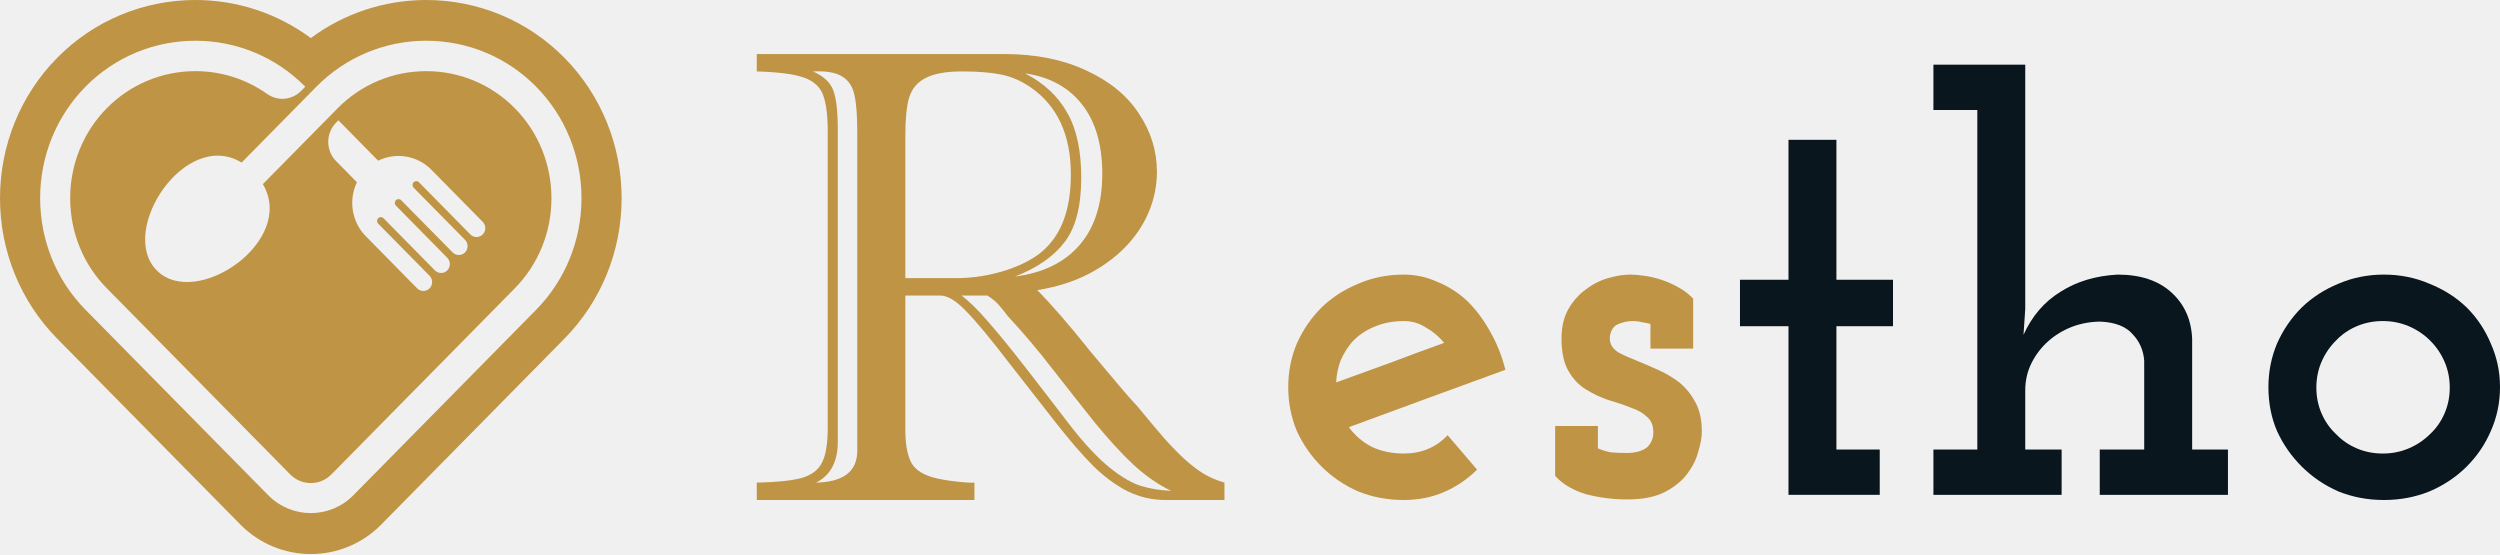
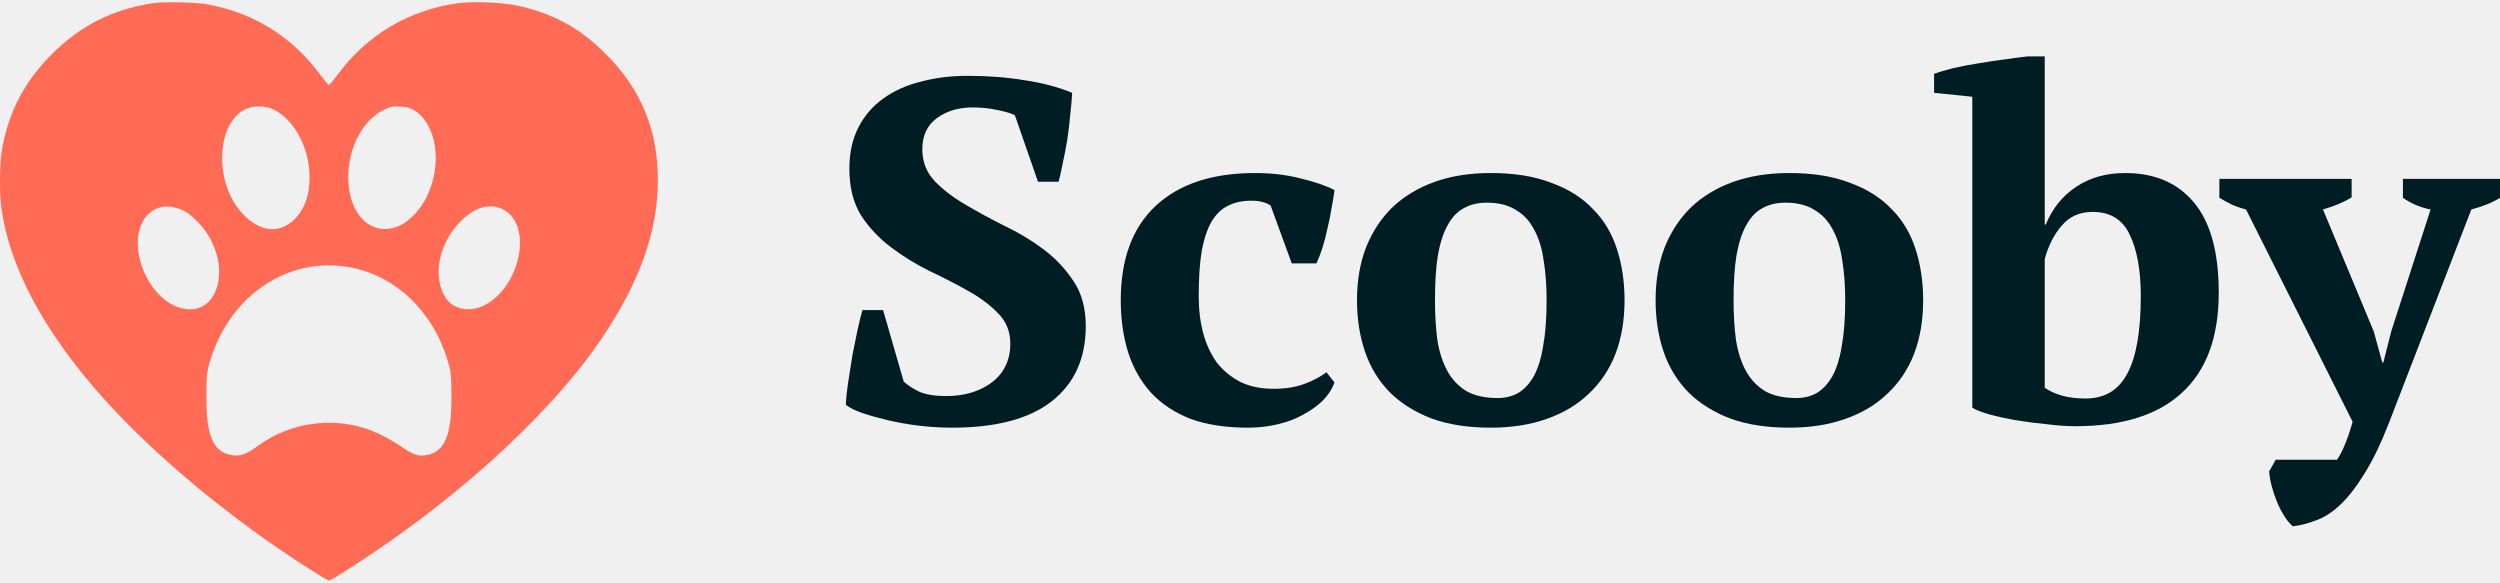
- <svg xmlns="http://www.w3.org/2000/svg" width="185" height="41" viewBox="0 0 185 41" fill="none">
-   <path fill-rule="evenodd" clip-rule="evenodd" d="M19.452 13.625C21.954 17.856 14.476 22.929 11.594 20.004C8.711 17.079 13.71 9.49 17.879 12.03L23.411 6.416C25.574 4.222 28.488 3.014 31.543 3.014C34.597 3.014 37.513 4.222 39.675 6.416C41.837 8.61 43.03 11.568 43.03 14.669C43.03 17.77 41.837 20.727 39.675 22.922L26.15 36.648C24.415 38.409 21.585 38.409 19.85 36.648L6.325 22.921C4.163 20.727 2.97 17.77 2.97 14.668C2.97 11.568 4.163 8.611 6.325 6.416C8.487 4.222 11.403 3.014 14.457 3.014C17.512 3.014 20.426 4.222 22.589 6.416L22.288 6.721C21.606 7.413 20.555 7.508 19.764 6.948C18.218 5.855 16.371 5.264 14.457 5.264C11.992 5.264 9.642 6.242 7.897 8.013C6.154 9.783 5.193 12.169 5.193 14.669C5.193 17.171 6.153 19.556 7.897 21.326L21.478 35.109C22.316 35.959 23.682 35.959 24.52 35.109L38.102 21.327C39.845 19.556 40.806 17.171 40.806 14.67C40.806 12.17 39.846 9.783 38.102 8.014C36.357 6.243 34.007 5.265 31.542 5.265C29.078 5.265 26.726 6.243 24.983 8.014L19.452 13.625ZM27.984 11.891C29.287 11.247 30.867 11.505 31.908 12.546L35.722 16.416C35.974 16.673 35.974 17.091 35.722 17.348C35.469 17.605 35.057 17.604 34.805 17.348L31.001 13.487C30.892 13.377 30.715 13.377 30.607 13.487C30.499 13.597 30.499 13.777 30.607 13.886L34.412 17.747C34.664 18.003 34.665 18.422 34.412 18.678C34.159 18.934 33.747 18.934 33.494 18.678L29.689 14.817C29.582 14.708 29.404 14.707 29.296 14.817C29.187 14.926 29.187 15.107 29.296 15.216L33.1 19.077C33.353 19.333 33.353 19.752 33.1 20.009C32.849 20.264 32.436 20.264 32.183 20.009L28.378 16.148C28.271 16.039 28.092 16.039 27.984 16.148C27.876 16.257 27.876 16.438 27.984 16.548L31.789 20.408C32.042 20.664 32.042 21.083 31.789 21.34C31.536 21.595 31.124 21.595 30.871 21.34L27.058 17.468C26.028 16.414 25.777 14.808 26.412 13.486L24.865 11.915C24.097 11.135 24.097 9.863 24.865 9.083L25.042 8.903L27.984 11.891ZM23 2.817C25.465 0.99 28.448 0 31.543 0C35.384 0.001 39.055 1.525 41.775 4.285C44.493 7.044 46 10.769 46 14.668C46 18.568 44.493 22.292 41.775 25.051L28.212 38.816C25.341 41.728 20.658 41.728 17.788 38.816L4.225 25.052C1.507 22.292 0 18.568 0 14.668C0 10.769 1.507 7.044 4.225 4.285C6.944 1.525 10.616 0.001 14.457 0C17.552 0 20.535 0.99 23 2.817Z" fill="#BF9444" />
-   <path d="M72.108 37H56V35.714C57.503 35.682 58.619 35.566 59.347 35.363C60.075 35.145 60.571 34.763 60.835 34.217C61.114 33.671 61.253 32.814 61.253 31.644V9.8C61.253 8.553 61.137 7.625 60.904 7.017C60.672 6.409 60.192 5.98 59.463 5.731C58.751 5.481 57.596 5.333 56 5.286V4H74.339C76.648 4 78.662 4.405 80.383 5.216C82.118 6.011 83.42 7.079 84.287 8.42C85.171 9.746 85.612 11.18 85.612 12.724C85.612 13.737 85.411 14.727 85.008 15.694C84.605 16.645 84.024 17.51 83.265 18.29C82.505 19.07 81.584 19.74 80.499 20.301C79.43 20.847 78.182 21.237 76.757 21.471C77.826 22.546 79.143 24.067 80.708 26.031L83.009 28.767C83.133 28.908 83.288 29.087 83.474 29.305C83.66 29.508 83.9 29.773 84.195 30.101C84.938 31.005 85.566 31.753 86.077 32.346C86.589 32.923 87.092 33.445 87.588 33.913C88.099 34.381 88.595 34.763 89.076 35.059C89.556 35.34 90.067 35.558 90.61 35.714V37H86.24C85.248 37 84.311 36.782 83.427 36.345C82.544 35.893 81.692 35.261 80.871 34.451C80.065 33.64 79.143 32.572 78.105 31.247L74.851 27.084C73.347 25.119 72.224 23.763 71.48 23.014C70.752 22.25 70.117 21.868 69.574 21.868H66.994V31.785C66.994 32.767 67.118 33.539 67.366 34.1C67.614 34.661 68.156 35.067 68.993 35.316C69.443 35.441 69.993 35.542 70.644 35.62C71.294 35.698 71.782 35.729 72.108 35.714V37ZM61.997 9.613V32.697C61.997 34.162 61.462 35.168 60.393 35.714C62.423 35.667 63.438 34.88 63.438 33.352V9.753C63.438 8.553 63.368 7.648 63.229 7.04C63.105 6.417 62.803 5.957 62.322 5.661C61.857 5.364 61.137 5.24 60.161 5.286C60.966 5.645 61.47 6.12 61.671 6.713C61.888 7.29 61.997 8.257 61.997 9.613ZM66.994 10.034V20.582H70.76C72.03 20.582 73.285 20.379 74.525 19.974C75.765 19.553 76.702 19.03 77.338 18.407C78.608 17.206 79.244 15.374 79.244 12.911C79.244 9.995 78.26 7.851 76.292 6.479C75.594 5.996 74.866 5.676 74.107 5.52C73.347 5.364 72.379 5.286 71.201 5.286C70.008 5.286 69.102 5.45 68.482 5.777C67.877 6.089 67.475 6.573 67.273 7.228C67.087 7.867 66.994 8.802 66.994 10.034ZM73.061 21.868H71.155C71.713 22.289 72.356 22.921 73.084 23.763C73.828 24.605 74.758 25.743 75.873 27.177C76.989 28.612 78.112 30.07 79.244 31.551C80.282 32.876 81.243 33.897 82.126 34.614C83.009 35.316 83.792 35.768 84.473 35.971C85.155 36.174 85.883 36.291 86.658 36.322C85.698 35.854 84.776 35.215 83.892 34.404C83.009 33.578 82.056 32.541 81.033 31.293C80.026 30.03 78.98 28.705 77.895 27.317C76.826 25.93 75.718 24.62 74.572 23.388C74.417 23.17 74.223 22.928 73.991 22.663C73.774 22.383 73.464 22.118 73.061 21.868ZM75.106 20.465C77.183 20.2 78.779 19.42 79.894 18.126C81.01 16.832 81.568 15.078 81.568 12.864C81.568 10.712 81.072 9.005 80.08 7.742C79.089 6.463 77.678 5.692 75.85 5.427C77.245 6.144 78.283 7.111 78.965 8.327C79.662 9.527 80.011 11.133 80.011 13.145C80.011 15.265 79.6 16.855 78.779 17.916C77.973 18.976 76.749 19.826 75.106 20.465Z" fill="#BF9444" />
-   <path d="M103.876 23.758C104.475 23.758 105.016 23.913 105.5 24.225C106.013 24.508 106.469 24.89 106.868 25.371C105.529 25.852 104.19 26.347 102.851 26.856C101.54 27.337 100.215 27.818 98.876 28.299C98.905 27.705 99.019 27.153 99.218 26.644C99.446 26.135 99.731 25.682 100.073 25.286C100.529 24.805 101.07 24.437 101.697 24.182C102.352 23.899 103.079 23.758 103.876 23.758ZM109.304 34.751L107.124 32.204C106.697 32.657 106.213 32.996 105.671 33.223C105.13 33.449 104.532 33.562 103.876 33.562C102.993 33.562 102.195 33.392 101.483 33.053C100.799 32.685 100.244 32.204 99.817 31.61C101.754 30.902 103.677 30.195 105.586 29.488C107.523 28.78 109.46 28.073 111.398 27.365C111.141 26.347 110.771 25.413 110.287 24.564C109.802 23.687 109.247 22.937 108.62 22.315C107.965 21.692 107.224 21.211 106.398 20.872C105.6 20.504 104.76 20.32 103.876 20.32C102.68 20.32 101.554 20.546 100.5 20.999C99.475 21.423 98.577 22.003 97.808 22.739C97.039 23.503 96.426 24.394 95.97 25.413C95.543 26.432 95.329 27.507 95.329 28.639C95.329 29.799 95.543 30.888 95.97 31.907C96.426 32.897 97.039 33.774 97.808 34.538C98.577 35.302 99.475 35.911 100.5 36.363C101.554 36.788 102.68 37 103.876 37C104.959 37 105.956 36.802 106.868 36.406C107.78 36.01 108.592 35.458 109.304 34.751Z" fill="#BF9444" />
-   <path d="M124.868 35.048C125.267 34.51 125.537 33.958 125.68 33.392C125.851 32.826 125.936 32.345 125.936 31.949C125.936 31.072 125.78 30.351 125.466 29.785C125.153 29.191 124.754 28.695 124.27 28.299C123.785 27.931 123.258 27.62 122.688 27.365C122.119 27.111 121.592 26.884 121.107 26.686C120.594 26.488 120.153 26.29 119.782 26.092C119.412 25.866 119.198 25.583 119.141 25.243C119.113 25.017 119.127 24.819 119.184 24.649C119.241 24.451 119.341 24.281 119.483 24.14C119.626 24.027 119.811 23.942 120.039 23.885C120.267 23.8 120.537 23.758 120.851 23.758C121.079 23.758 121.292 23.786 121.492 23.843C121.691 23.871 121.905 23.913 122.133 23.97V25.795H125.295V22.102C124.982 21.763 124.611 21.48 124.184 21.254C123.785 21.027 123.372 20.843 122.945 20.702C122.517 20.56 122.09 20.461 121.663 20.405C121.264 20.348 120.922 20.32 120.637 20.32C120.153 20.32 119.611 20.405 119.013 20.575C118.415 20.744 117.859 21.027 117.346 21.423C116.834 21.791 116.406 22.272 116.064 22.866C115.722 23.461 115.552 24.196 115.552 25.073C115.552 26.064 115.722 26.856 116.064 27.45C116.406 28.044 116.834 28.497 117.346 28.808C117.888 29.148 118.458 29.417 119.056 29.615C119.654 29.785 120.195 29.969 120.68 30.167C121.193 30.336 121.592 30.563 121.876 30.846C122.19 31.1 122.346 31.482 122.346 31.992C122.346 32.275 122.29 32.515 122.176 32.713C122.09 32.883 121.976 33.025 121.834 33.138C121.634 33.279 121.406 33.378 121.15 33.435C120.922 33.491 120.694 33.52 120.466 33.52C119.982 33.52 119.569 33.505 119.227 33.477C118.913 33.421 118.586 33.322 118.244 33.18V31.525H115.081V35.217C115.651 35.84 116.42 36.293 117.389 36.576C118.358 36.83 119.369 36.958 120.423 36.958C121.563 36.958 122.489 36.774 123.201 36.406C123.913 36.038 124.469 35.585 124.868 35.048Z" fill="#BF9444" />
-   <path d="M139.1 36.618V33.265H135.895V24.14H140.083V20.702H135.895V10.346H132.348V20.702H128.758V24.14H132.348V36.618H139.1Z" fill="#09161D" />
-   <path d="M152.56 36.618V33.265H149.868V28.893C149.868 28.158 150.025 27.479 150.338 26.856C150.651 26.234 151.065 25.696 151.577 25.243C152.09 24.791 152.674 24.437 153.33 24.182C154.013 23.927 154.726 23.8 155.466 23.8C156.549 23.857 157.332 24.168 157.817 24.734C158.33 25.272 158.614 25.922 158.671 26.686V33.265H155.381V36.618H164.868V33.265H162.219V25.073C162.162 23.659 161.649 22.513 160.68 21.636C159.711 20.758 158.387 20.32 156.706 20.32C155.082 20.405 153.671 20.829 152.475 21.593C151.278 22.329 150.367 23.39 149.74 24.776L149.868 22.866V4.786H143.073V8.139H146.321V33.265H143.073V36.618H152.56Z" fill="#09161D" />
-   <path d="M182.521 34.538C183.291 33.774 183.889 32.897 184.316 31.907C184.772 30.888 185 29.799 185 28.639C185 27.507 184.772 26.432 184.316 25.413C183.889 24.394 183.291 23.503 182.521 22.739C181.752 22.003 180.84 21.423 179.786 20.999C178.732 20.546 177.607 20.32 176.41 20.32C175.213 20.32 174.088 20.546 173.034 20.999C172.008 21.423 171.111 22.003 170.342 22.739C169.572 23.503 168.96 24.394 168.504 25.413C168.077 26.432 167.863 27.507 167.863 28.639C167.863 29.827 168.077 30.916 168.504 31.907C168.96 32.897 169.572 33.774 170.342 34.538C171.111 35.302 172.008 35.911 173.034 36.363C174.088 36.788 175.213 37 176.41 37C177.607 37 178.732 36.788 179.786 36.363C180.84 35.911 181.752 35.302 182.521 34.538ZM172.863 32.119C172.407 31.695 172.051 31.185 171.795 30.591C171.538 29.997 171.41 29.36 171.41 28.681C171.41 28.002 171.538 27.365 171.795 26.771C172.051 26.177 172.407 25.654 172.863 25.201C173.29 24.748 173.803 24.394 174.402 24.14C175 23.885 175.641 23.758 176.325 23.758C177.008 23.758 177.649 23.885 178.248 24.14C178.846 24.394 179.373 24.748 179.829 25.201C180.285 25.654 180.641 26.177 180.897 26.771C181.154 27.365 181.282 28.002 181.282 28.681C181.282 29.36 181.154 29.997 180.897 30.591C180.641 31.185 180.285 31.695 179.829 32.119C179.373 32.572 178.846 32.925 178.248 33.18C177.649 33.435 177.008 33.562 176.325 33.562C175.641 33.562 175 33.435 174.402 33.18C173.803 32.925 173.29 32.572 172.863 32.119Z" fill="#09161D" />
+ <svg xmlns="http://www.w3.org/2000/svg" width="133" height="31" viewBox="0 0 133 31" fill="none">
+   <g clip-path="url(#clip0_2285_16)">
+     <path d="M8.166 0.165C6 0.493 4.287 1.354 2.763 2.878C1.304 4.336 0.451 5.962 0.108 7.945C-0.023 8.697 -0.038 10.279 0.079 11.103C0.509 14.209 2.325 17.614 5.402 21.078C8.18 24.206 12.3 27.634 16.5 30.295C17.011 30.623 17.463 30.886 17.5 30.886C17.594 30.886 18.528 30.302 19.84 29.42C24.959 25.971 29.465 21.756 31.981 18.052C34.016 15.055 35 12.306 35 9.593C35 6.917 34.11 4.752 32.236 2.878C30.916 1.558 29.619 0.821 27.817 0.362C26.921 0.129 25.214 0.048 24.288 0.18C21.736 0.551 19.519 1.871 18.003 3.92C17.755 4.248 17.529 4.526 17.5 4.526C17.47 4.526 17.252 4.263 17.011 3.942C15.523 1.93 13.445 0.654 10.98 0.223C10.39 0.121 8.669 0.085 8.166 0.165ZM14.502 5.802C15.553 6.283 16.355 7.632 16.457 9.119C16.537 10.242 16.231 11.161 15.604 11.73C14.801 12.452 13.803 12.321 12.913 11.38C11.374 9.754 11.476 6.538 13.088 5.794C13.474 5.612 14.094 5.619 14.502 5.802ZM22.086 5.896C23.238 6.662 23.537 8.748 22.72 10.439C22.429 11.052 21.867 11.686 21.386 11.941C20.168 12.598 18.972 11.898 18.622 10.337C18.236 8.594 19.031 6.545 20.365 5.875C20.759 5.67 20.876 5.648 21.299 5.67C21.678 5.692 21.845 5.743 22.086 5.896ZM9.595 11.132C9.909 11.249 10.135 11.416 10.492 11.774C11.571 12.86 11.965 14.486 11.411 15.609C10.769 16.929 9.019 16.666 8.013 15.113C7.021 13.582 7.123 11.723 8.231 11.147C8.64 10.935 9.055 10.935 9.595 11.132ZM26.76 11.139C28.386 11.963 27.686 15.332 25.703 16.273C24.966 16.623 24.113 16.448 23.727 15.872C22.983 14.749 23.326 12.962 24.507 11.774C25.258 11.015 26.067 10.789 26.76 11.139ZM18.593 14.216C21.043 14.661 23.027 16.55 23.814 19.182C23.997 19.773 24.011 19.955 24.018 21.042C24.033 23.178 23.661 24.046 22.677 24.214C22.239 24.287 21.991 24.199 21.342 23.754C21.014 23.535 20.482 23.229 20.154 23.076C18.076 22.099 15.538 22.361 13.671 23.754C13.139 24.155 12.782 24.279 12.359 24.221C11.345 24.068 10.966 23.2 10.98 21.042C10.988 19.955 11.002 19.773 11.185 19.182C12.227 15.711 15.334 13.626 18.593 14.216Z" fill="#FF6B55" />
+   </g>
+   <path d="M48.077 20.296C48.273 20.485 48.55 20.666 48.906 20.839C49.263 20.994 49.736 21.071 50.324 21.071C51.305 21.071 52.117 20.83 52.759 20.348C53.419 19.848 53.749 19.158 53.749 18.279C53.749 17.642 53.535 17.107 53.107 16.676C52.697 16.245 52.17 15.849 51.528 15.487C50.886 15.125 50.199 14.772 49.468 14.427C48.737 14.065 48.05 13.643 47.408 13.16C46.766 12.678 46.231 12.109 45.803 11.454C45.392 10.782 45.187 9.954 45.187 8.972C45.187 8.128 45.348 7.395 45.669 6.775C45.99 6.154 46.427 5.646 46.98 5.249C47.551 4.836 48.219 4.534 48.986 4.344C49.754 4.138 50.583 4.034 51.475 4.034C52.563 4.034 53.571 4.112 54.498 4.267C55.443 4.405 56.291 4.629 57.04 4.939C57.022 5.284 56.986 5.68 56.933 6.128C56.897 6.576 56.844 7.024 56.772 7.473C56.701 7.903 56.621 8.317 56.532 8.714C56.46 9.093 56.389 9.412 56.317 9.67H55.221L53.99 6.128C53.776 6.025 53.455 5.93 53.026 5.844C52.616 5.758 52.188 5.715 51.742 5.715C50.993 5.715 50.36 5.904 49.843 6.283C49.325 6.663 49.067 7.214 49.067 7.938C49.067 8.593 49.281 9.153 49.709 9.618C50.137 10.066 50.672 10.48 51.314 10.859C51.956 11.239 52.652 11.618 53.401 11.997C54.168 12.359 54.873 12.781 55.515 13.264C56.157 13.746 56.692 14.315 57.12 14.97C57.548 15.608 57.762 16.401 57.762 17.349C57.762 19.072 57.156 20.408 55.943 21.356C54.748 22.287 52.982 22.752 50.645 22.752C50.075 22.752 49.495 22.717 48.906 22.648C48.336 22.579 47.791 22.485 47.274 22.364C46.757 22.243 46.293 22.114 45.883 21.976C45.49 21.838 45.196 21.692 45 21.537C45.018 21.14 45.062 20.718 45.134 20.27C45.205 19.805 45.276 19.348 45.348 18.9C45.437 18.434 45.526 17.995 45.615 17.581C45.705 17.168 45.794 16.806 45.883 16.495H46.98L48.077 20.296Z" fill="#001D23" />
+   <path d="M70.996 20.348C70.871 20.692 70.666 21.011 70.38 21.304C70.095 21.58 69.747 21.83 69.337 22.054C68.945 22.278 68.49 22.45 67.972 22.571C67.473 22.692 66.947 22.752 66.394 22.752C65.217 22.752 64.2 22.597 63.344 22.287C62.505 21.959 61.81 21.502 61.257 20.916C60.704 20.313 60.294 19.598 60.026 18.77C59.759 17.926 59.625 16.995 59.625 15.978C59.625 13.789 60.24 12.117 61.471 10.963C62.719 9.791 64.485 9.205 66.769 9.205C67.642 9.205 68.445 9.3 69.176 9.489C69.908 9.662 70.514 9.868 70.996 10.11C70.96 10.403 70.907 10.73 70.835 11.092C70.782 11.437 70.71 11.79 70.621 12.152C70.55 12.497 70.461 12.841 70.354 13.186C70.247 13.514 70.14 13.789 70.033 14.013H68.722L67.598 10.937C67.473 10.851 67.339 10.79 67.197 10.756C67.054 10.704 66.84 10.678 66.554 10.678C66.091 10.678 65.689 10.765 65.35 10.937C65.011 11.092 64.717 11.368 64.468 11.764C64.236 12.161 64.057 12.686 63.932 13.341C63.825 13.996 63.772 14.806 63.772 15.771C63.772 16.478 63.852 17.133 64.013 17.736C64.173 18.322 64.414 18.839 64.735 19.288C65.074 19.718 65.493 20.063 65.993 20.322C66.492 20.563 67.081 20.684 67.758 20.684C68.383 20.684 68.927 20.597 69.391 20.425C69.854 20.253 70.247 20.046 70.568 19.805L70.996 20.348Z" fill="#001D23" />
+   <path d="M72.192 15.978C72.192 14.927 72.353 13.988 72.674 13.16C73.013 12.316 73.486 11.601 74.092 11.014C74.716 10.428 75.466 9.98 76.34 9.67C77.213 9.36 78.203 9.205 79.309 9.205C80.558 9.205 81.628 9.377 82.52 9.722C83.43 10.049 84.17 10.515 84.741 11.118C85.329 11.704 85.757 12.419 86.025 13.264C86.292 14.091 86.426 14.996 86.426 15.978C86.426 17.03 86.266 17.978 85.945 18.822C85.624 19.649 85.151 20.356 84.527 20.942C83.92 21.528 83.171 21.976 82.279 22.287C81.405 22.597 80.415 22.752 79.309 22.752C78.096 22.752 77.044 22.588 76.152 22.261C75.26 21.916 74.52 21.451 73.931 20.864C73.343 20.261 72.906 19.546 72.621 18.719C72.335 17.874 72.192 16.961 72.192 15.978ZM76.34 15.978C76.34 16.754 76.384 17.469 76.473 18.124C76.58 18.762 76.759 19.305 77.008 19.753C77.258 20.201 77.597 20.554 78.025 20.813C78.453 21.054 79.006 21.175 79.684 21.175C80.076 21.175 80.433 21.089 80.754 20.916C81.075 20.727 81.352 20.434 81.584 20.037C81.815 19.624 81.985 19.089 82.092 18.434C82.217 17.762 82.279 16.944 82.279 15.978C82.279 15.185 82.226 14.47 82.119 13.832C82.029 13.195 81.86 12.652 81.61 12.204C81.378 11.756 81.057 11.411 80.647 11.17C80.237 10.911 79.72 10.782 79.095 10.782C78.632 10.782 78.23 10.877 77.891 11.066C77.552 11.239 77.267 11.531 77.035 11.945C76.803 12.342 76.625 12.876 76.5 13.548C76.393 14.203 76.34 15.013 76.34 15.978Z" fill="#001D23" />
+   <path d="M88.078 15.978C88.078 14.927 88.239 13.988 88.56 13.16C88.899 12.316 89.371 11.601 89.978 11.014C90.602 10.428 91.351 9.98 92.225 9.67C93.099 9.36 94.089 9.205 95.195 9.205C96.444 9.205 97.514 9.377 98.406 9.722C99.316 10.049 100.056 10.515 100.626 11.118C101.215 11.704 101.643 12.419 101.911 13.264C102.178 14.091 102.312 14.996 102.312 15.978C102.312 17.03 102.152 17.978 101.83 18.822C101.509 19.649 101.037 20.356 100.412 20.942C99.806 21.528 99.057 21.976 98.165 22.287C97.291 22.597 96.301 22.752 95.195 22.752C93.982 22.752 92.93 22.588 92.038 22.261C91.146 21.916 90.406 21.451 89.817 20.864C89.229 20.261 88.792 19.546 88.506 18.719C88.221 17.874 88.078 16.961 88.078 15.978ZM92.225 15.978C92.225 16.754 92.27 17.469 92.359 18.124C92.466 18.762 92.644 19.305 92.894 19.753C93.144 20.201 93.483 20.554 93.911 20.813C94.339 21.054 94.892 21.175 95.57 21.175C95.962 21.175 96.319 21.089 96.64 20.916C96.961 20.727 97.237 20.434 97.469 20.037C97.701 19.624 97.871 19.089 97.978 18.434C98.103 17.762 98.165 16.944 98.165 15.978C98.165 15.185 98.112 14.47 98.004 13.832C97.915 13.195 97.746 12.652 97.496 12.204C97.264 11.756 96.943 11.411 96.533 11.17C96.123 10.911 95.605 10.782 94.981 10.782C94.517 10.782 94.116 10.877 93.777 11.066C93.438 11.239 93.153 11.531 92.921 11.945C92.689 12.342 92.511 12.876 92.386 13.548C92.279 14.203 92.225 15.013 92.225 15.978Z" fill="#001D23" />
+   <path d="M104.927 5.146L102.894 4.939V3.931C103.162 3.827 103.509 3.724 103.937 3.62C104.383 3.517 104.838 3.431 105.302 3.362C105.784 3.276 106.247 3.207 106.693 3.155C107.157 3.086 107.549 3.034 107.87 3H108.78V11.945H108.834C109.19 11.083 109.734 10.411 110.466 9.929C111.197 9.446 112.062 9.205 113.061 9.205C114.631 9.205 115.852 9.73 116.726 10.782C117.6 11.833 118.037 13.427 118.037 15.565C118.037 17.926 117.386 19.701 116.084 20.89C114.8 22.08 112.909 22.674 110.412 22.674C109.966 22.674 109.467 22.64 108.914 22.571C108.361 22.519 107.826 22.45 107.309 22.364C106.791 22.278 106.31 22.174 105.864 22.054C105.436 21.933 105.124 21.812 104.927 21.692V5.146ZM111.322 11.273C110.644 11.273 110.1 11.514 109.69 11.997C109.28 12.462 108.976 13.057 108.78 13.781V20.632C109.03 20.804 109.333 20.942 109.69 21.046C110.064 21.149 110.484 21.201 110.947 21.201C111.964 21.201 112.704 20.761 113.168 19.882C113.65 19.003 113.89 17.624 113.89 15.746C113.89 14.384 113.694 13.298 113.302 12.488C112.927 11.678 112.267 11.273 111.322 11.273Z" fill="#001D23" />
+   <path d="M119.489 11.144C119.221 11.075 118.971 10.989 118.74 10.885C118.525 10.782 118.302 10.661 118.071 10.523V9.515H125.107V10.497C124.733 10.739 124.224 10.954 123.582 11.144L126.284 17.633L126.739 19.288H126.793L127.221 17.607L129.308 11.144C128.773 11.04 128.282 10.834 127.836 10.523V9.515H133V10.523C132.625 10.765 132.117 10.971 131.475 11.144L127.114 22.442C126.686 23.545 126.258 24.441 125.83 25.13C125.402 25.837 124.973 26.397 124.545 26.811C124.117 27.224 123.689 27.509 123.261 27.664C122.833 27.836 122.405 27.948 121.977 28C121.799 27.845 121.638 27.647 121.495 27.405C121.353 27.181 121.228 26.931 121.121 26.656C121.014 26.397 120.924 26.13 120.853 25.854C120.782 25.578 120.737 25.32 120.719 25.079L121.067 24.458H124.331C124.492 24.217 124.626 23.958 124.733 23.683C124.858 23.407 125 22.993 125.161 22.442L119.489 11.144Z" fill="#001D23" />
+   <defs>
+     <clipPath id="clip0_2285_16">
+       <rect width="35" height="31" fill="white" />
+     </clipPath>
+   </defs>
</svg>
